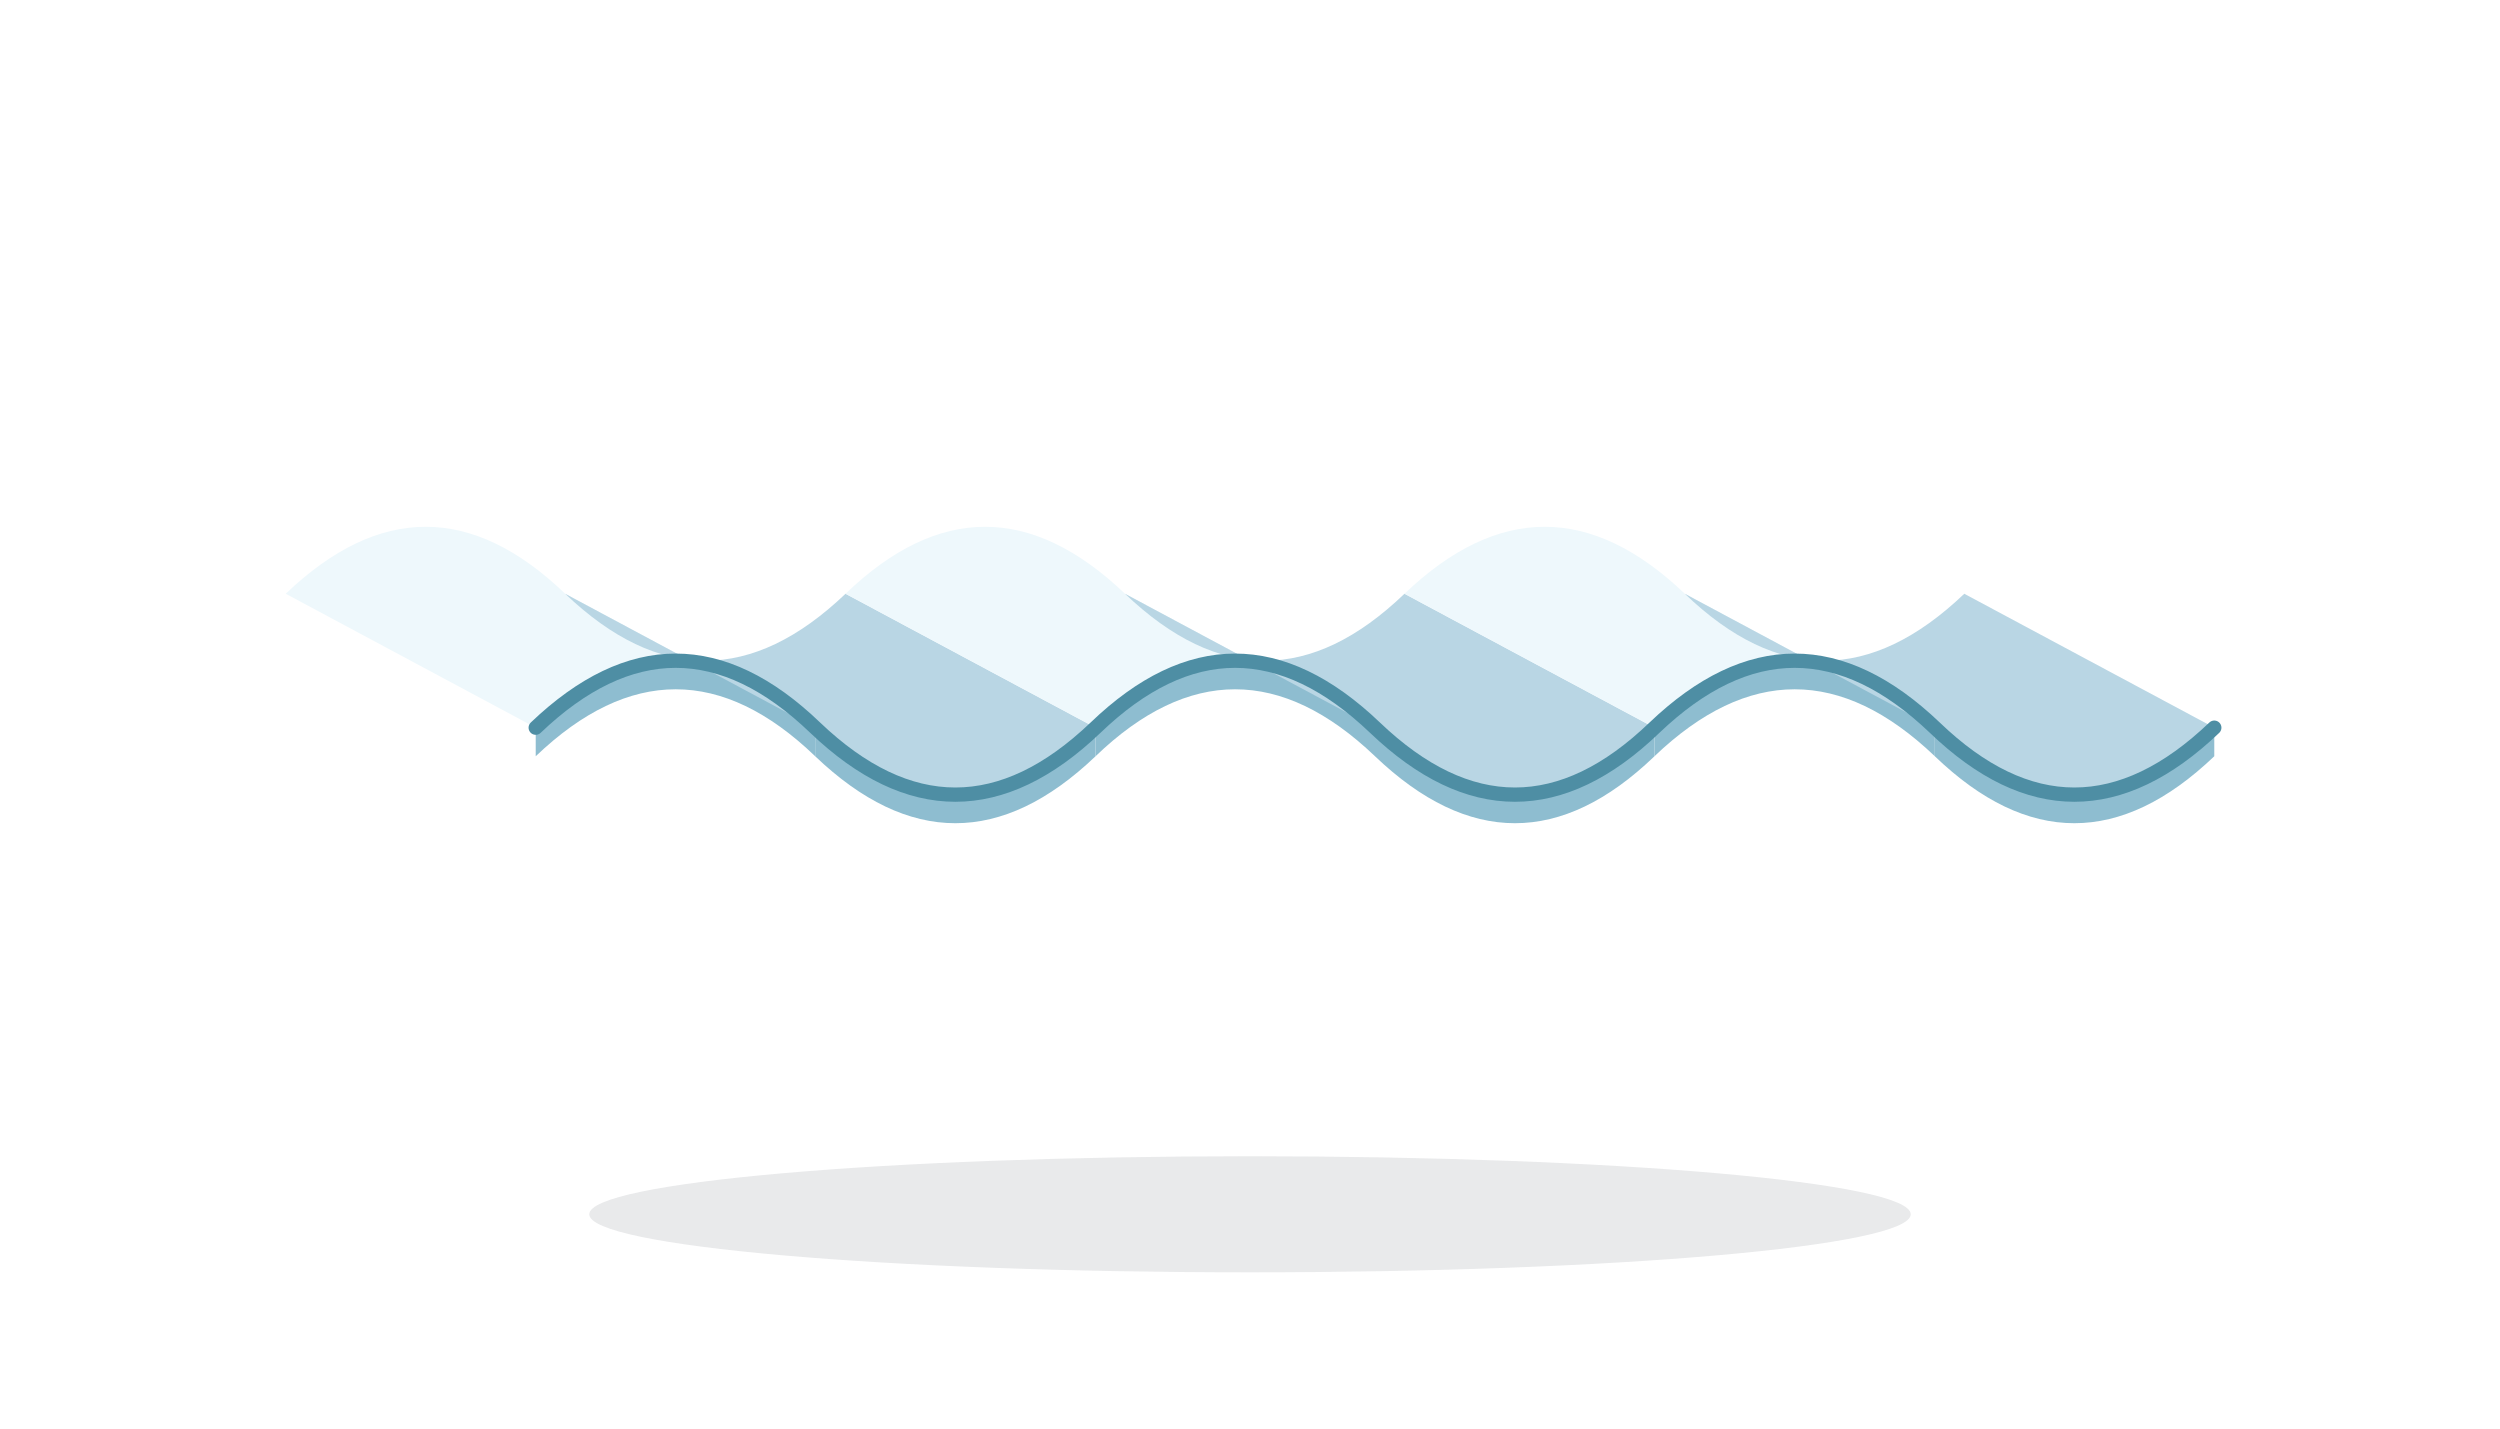
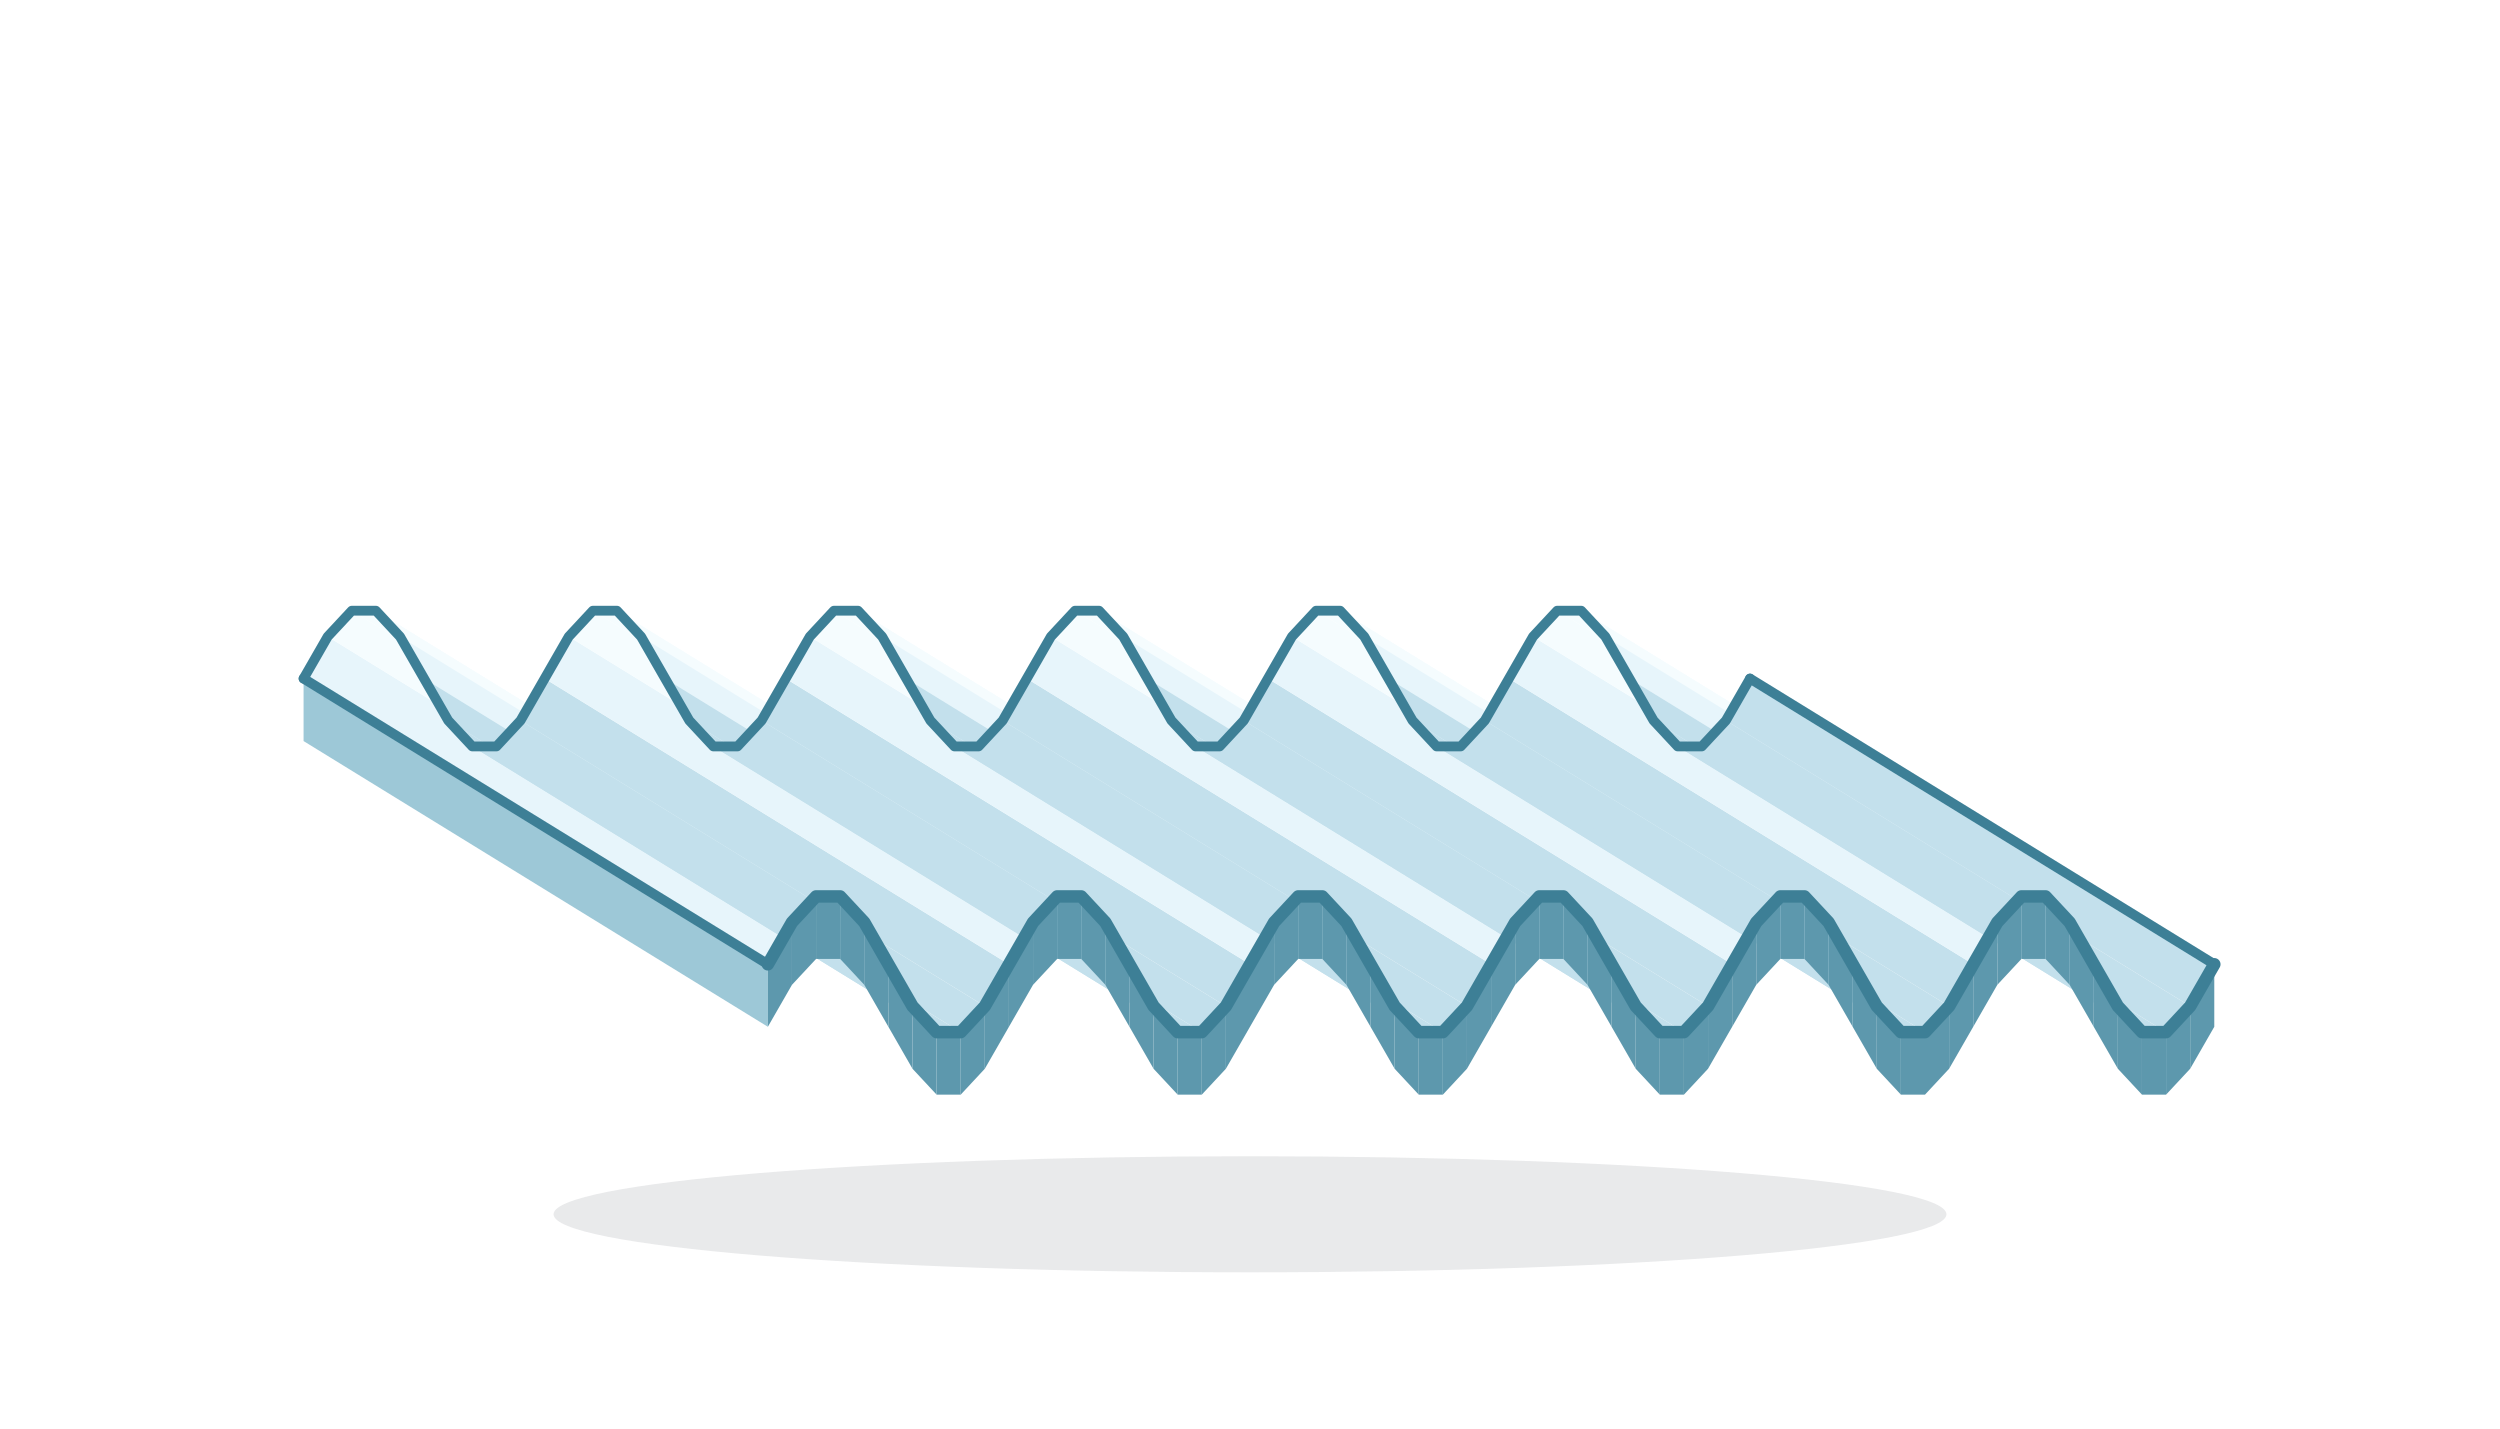
<svg xmlns="http://www.w3.org/2000/svg" viewBox="0 0 280 160">
-   <ellipse cx="140" cy="136" rx="74" ry="6.5" fill="#1b2430" opacity="0.10" />
-   <g transform="translate(12.0 -26.5)">
-     <path d="M 48.0 108.0 Q 63.7 93.0 79.3 108.0 L 51.3 93.0 Q 35.7 78.0 20.0 93.0 Z" fill="#eef8fc" />
-     <path d="M 48.0 108.0 Q 63.7 93.0 79.3 108.0 L 79.3 111.2 Q 63.7 96.2 48.0 111.2 Z" fill="#8ebdd0" />
-     <path d="M 79.3 108.0 Q 95.0 123.0 110.7 108.0 L 82.7 93.0 Q 67.0 108.0 51.3 93.0 Z" fill="#b9d6e4" />
-     <path d="M 79.3 108.0 Q 95.0 123.0 110.7 108.0 L 110.7 111.2 Q 95.0 126.2 79.3 111.2 Z" fill="#8ebdd0" />
-     <path d="M 110.7 108.0 Q 126.3 93.0 142.0 108.0 L 114.0 93.0 Q 98.3 78.0 82.7 93.0 Z" fill="#eef8fc" />
-     <path d="M 110.7 108.0 Q 126.3 93.0 142.0 108.0 L 142.0 111.2 Q 126.3 96.2 110.7 111.2 Z" fill="#8ebdd0" />
-     <path d="M 142.0 108.0 Q 157.7 123.0 173.3 108.0 L 145.3 93.0 Q 129.7 108.0 114.0 93.0 Z" fill="#b9d6e4" />
-     <path d="M 142.0 108.0 Q 157.7 123.0 173.3 108.0 L 173.3 111.2 Q 157.7 126.2 142.0 111.2 Z" fill="#8ebdd0" />
-     <path d="M 173.3 108.0 Q 189.0 93.0 204.7 108.0 L 176.7 93.0 Q 161.0 78.0 145.3 93.0 Z" fill="#eef8fc" />
-     <path d="M 173.3 108.0 Q 189.0 93.0 204.7 108.0 L 204.7 111.2 Q 189.0 96.2 173.3 111.2 Z" fill="#8ebdd0" />
-     <path d="M 204.7 108.0 Q 220.3 123.0 236.0 108.0 L 208.0 93.0 Q 192.3 108.0 176.7 93.0 Z" fill="#b9d6e4" />
-     <path d="M 204.7 108.0 Q 220.3 123.0 236.0 108.0 L 236.0 111.2 Q 220.3 126.2 204.7 111.2 Z" fill="#8ebdd0" />
-     <path d="M 48.0 108.0 Q 63.7 93.0 79.3 108.0 Q 95.0 123.0 110.7 108.0 Q 126.3 93.0 142.0 108.0 Q 157.7 123.0 173.3 108.0 Q 189.0 93.0 204.7 108.0 Q 220.3 123.0 236.0 108.0" fill="none" stroke="#4e8ea4" stroke-width="1.6" stroke-linejoin="round" stroke-linecap="round" />
-   </g>
+   <ellipse cx="140" cy="136" rx="78" ry="6.5" fill="#1b2430" opacity="0.10" />
+   <path d="M86.0 108.0 L34.0 76.0 L34.0 83.0 L86.0 115.0 Z" fill="#9dc8d7" />
+   <path d="M86.0 108.0 L88.7 103.3 L36.7 71.3 L34.0 76.0 Z" fill="#e7f5fb" />
+   <path d="M88.7 103.3 L91.4 100.4 L39.4 68.4 L36.7 71.3 Z" fill="#f5fcfe" />
+   <path d="M91.4 100.4 L94.1 100.4 L42.1 68.4 L39.4 68.4 Z" fill="#f5fcfe" />
+   <path d="M94.1 100.4 L96.8 103.3 L44.8 71.3 L42.1 68.4 Z" fill="#f5fcfe" />
+   <path d="M96.8 103.3 L99.5 108.0 L47.5 76.0 L44.8 71.3 Z" fill="#e7f5fb" />
+   <path d="M99.5 108.0 L102.2 112.7 L50.2 80.7 L47.5 76.0 Z" fill="#c3e0ec" />
+   <path d="M102.2 112.7 L104.9 115.6 L52.9 83.6 L50.2 80.7 Z" fill="#c3e0ec" />
+   <path d="M104.9 115.6 L107.6 115.6 L55.6 83.6 L52.9 83.6 Z" fill="#c3e0ec" />
+   <path d="M107.6 115.6 L110.3 112.7 L58.3 80.7 L55.6 83.6 Z" fill="#c3e0ec" />
+   <path d="M110.3 112.7 L113.0 108.0 L61.0 76.0 L58.3 80.7 Z" fill="#c3e0ec" />
+   <path d="M113.0 108.0 L115.7 103.3 L63.7 71.3 L61.0 76.0 Z" fill="#e7f5fb" />
+   <path d="M115.7 103.3 L118.4 100.4 L66.4 68.4 L63.7 71.3 Z" fill="#f5fcfe" />
+   <path d="M118.4 100.4 L121.1 100.4 L69.1 68.4 L66.4 68.4 Z" fill="#f5fcfe" />
+   <path d="M121.1 100.4 L123.8 103.3 L71.8 71.3 L69.1 68.4 Z" fill="#f5fcfe" />
+   <path d="M123.8 103.3 L126.5 108.0 L74.5 76.0 L71.8 71.3 Z" fill="#e7f5fb" />
+   <path d="M126.5 108.0 L129.2 112.7 L77.2 80.7 L74.5 76.0 Z" fill="#c3e0ec" />
+   <path d="M129.2 112.7 L131.9 115.6 L79.9 83.6 L77.2 80.7 Z" fill="#c3e0ec" />
+   <path d="M131.9 115.6 L134.6 115.6 L82.6 83.6 L79.9 83.6 Z" fill="#c3e0ec" />
+   <path d="M134.6 115.6 L137.3 112.7 L85.3 80.7 L82.6 83.6 Z" fill="#c3e0ec" />
+   <path d="M137.3 112.7 L140.0 108.0 L88.0 76.0 L85.3 80.7 Z" fill="#c3e0ec" />
+   <path d="M140.0 108.0 L142.7 103.3 L90.7 71.3 L88.0 76.0 Z" fill="#e7f5fb" />
+   <path d="M142.7 103.3 L145.4 100.4 L93.4 68.4 L90.7 71.3 Z" fill="#f5fcfe" />
+   <path d="M145.4 100.4 L148.1 100.4 L96.1 68.4 L93.4 68.4 Z" fill="#f5fcfe" />
+   <path d="M148.1 100.4 L150.8 103.3 L98.8 71.3 L96.1 68.4 Z" fill="#f5fcfe" />
+   <path d="M150.8 103.3 L153.5 108.0 L101.5 76.0 L98.8 71.3 Z" fill="#e7f5fb" />
+   <path d="M153.5 108.0 L156.2 112.7 L104.2 80.7 L101.5 76.0 Z" fill="#c3e0ec" />
+   <path d="M156.2 112.7 L158.9 115.6 L106.9 83.6 L104.2 80.7 Z" fill="#c3e0ec" />
+   <path d="M158.9 115.6 L161.6 115.6 L109.6 83.6 L106.9 83.6 Z" fill="#c3e0ec" />
+   <path d="M161.6 115.6 L164.3 112.7 L112.3 80.7 L109.6 83.6 Z" fill="#c3e0ec" />
+   <path d="M164.3 112.7 L167.0 108.0 L115.0 76.0 L112.3 80.7 Z" fill="#c3e0ec" />
+   <path d="M167.0 108.0 L169.7 103.3 L117.7 71.3 L115.0 76.0 Z" fill="#e7f5fb" />
+   <path d="M169.7 103.3 L172.4 100.4 L120.4 68.4 L117.7 71.3 Z" fill="#f5fcfe" />
+   <path d="M172.4 100.4 L175.1 100.4 L123.1 68.4 L120.4 68.4 Z" fill="#f5fcfe" />
+   <path d="M175.1 100.4 L177.8 103.3 L125.8 71.3 L123.1 68.4 Z" fill="#f5fcfe" />
+   <path d="M177.8 103.3 L180.5 108.0 L128.5 76.0 L125.8 71.3 Z" fill="#e7f5fb" />
+   <path d="M180.5 108.0 L183.2 112.7 L131.2 80.7 L128.5 76.0 Z" fill="#c3e0ec" />
+   <path d="M183.2 112.7 L185.9 115.6 L133.9 83.6 L131.2 80.7 Z" fill="#c3e0ec" />
+   <path d="M185.9 115.6 L188.6 115.6 L136.6 83.6 L133.9 83.6 Z" fill="#c3e0ec" />
+   <path d="M188.6 115.6 L191.3 112.7 L139.3 80.7 L136.6 83.6 Z" fill="#c3e0ec" />
+   <path d="M191.3 112.7 L194.0 108.0 L142.0 76.0 L139.3 80.7 Z" fill="#c3e0ec" />
+   <path d="M194.0 108.0 L196.7 103.3 L144.7 71.3 L142.0 76.0 Z" fill="#e7f5fb" />
+   <path d="M196.7 103.3 L199.4 100.4 L147.4 68.4 L144.7 71.3 Z" fill="#f5fcfe" />
+   <path d="M199.4 100.4 L202.1 100.4 L150.1 68.4 L147.4 68.4 Z" fill="#f5fcfe" />
+   <path d="M202.1 100.4 L204.8 103.3 L152.8 71.3 L150.1 68.4 Z" fill="#f5fcfe" />
+   <path d="M204.8 103.3 L207.5 108.0 L155.5 76.0 L152.8 71.3 Z" fill="#e7f5fb" />
+   <path d="M207.5 108.0 L210.2 112.7 L158.2 80.7 L155.5 76.0 Z" fill="#c3e0ec" />
+   <path d="M210.2 112.7 L212.9 115.6 L160.9 83.6 L158.2 80.7 Z" fill="#c3e0ec" />
+   <path d="M212.9 115.6 L215.6 115.6 L163.6 83.6 L160.9 83.6 Z" fill="#c3e0ec" />
+   <path d="M215.6 115.6 L218.3 112.7 L166.3 80.7 L163.6 83.6 Z" fill="#c3e0ec" />
+   <path d="M218.3 112.7 L221.0 108.0 L169.0 76.0 L166.3 80.7 Z" fill="#c3e0ec" />
+   <path d="M221.0 108.0 L223.7 103.3 L171.7 71.3 L169.0 76.0 Z" fill="#e7f5fb" />
+   <path d="M223.7 103.3 L226.4 100.4 L174.4 68.4 L171.7 71.3 Z" fill="#f5fcfe" />
+   <path d="M226.4 100.4 L229.1 100.4 L177.1 68.4 L174.4 68.4 Z" fill="#f5fcfe" />
+   <path d="M229.1 100.4 L231.8 103.3 L179.8 71.3 L177.1 68.4 Z" fill="#f5fcfe" />
+   <path d="M231.8 103.3 L234.5 108.0 L182.5 76.0 L179.8 71.3 Z" fill="#e7f5fb" />
+   <path d="M234.5 108.0 L237.2 112.7 L185.2 80.7 L182.5 76.0 Z" fill="#c3e0ec" />
+   <path d="M237.2 112.7 L239.9 115.6 L187.9 83.6 L185.2 80.7 Z" fill="#c3e0ec" />
+   <path d="M239.9 115.6 L242.6 115.6 L190.6 83.6 L187.9 83.6 Z" fill="#c3e0ec" />
+   <path d="M242.6 115.6 L245.3 112.7 L193.3 80.7 L190.6 83.6 Z" fill="#c3e0ec" />
+   <path d="M245.3 112.7 L248.0 108.0 L196.0 76.0 L193.3 80.7 Z" fill="#c3e0ec" />
+   <path d="M86.0 108.0 L88.7 103.3 L88.7 110.3 L86.0 115.0 Z" fill="#5d98ad" />
+   <path d="M88.7 103.3 L91.4 100.4 L91.4 107.4 L88.7 110.3 Z" fill="#5d98ad" />
+   <path d="M91.4 100.4 L94.1 100.4 L94.1 107.4 L91.4 107.4 Z" fill="#5d98ad" />
+   <path d="M94.1 100.4 L96.8 103.3 L96.8 110.3 L94.1 107.4 Z" fill="#5d98ad" />
+   <path d="M96.8 103.3 L99.5 108.0 L99.5 115.0 L96.8 110.3 Z" fill="#5d98ad" />
+   <path d="M99.5 108.0 L102.2 112.7 L102.2 119.7 L99.5 115.0 Z" fill="#5d98ad" />
+   <path d="M102.2 112.7 L104.9 115.6 L104.9 122.6 L102.2 119.7 Z" fill="#5d98ad" />
+   <path d="M104.9 115.6 L107.6 115.6 L107.6 122.6 L104.9 122.6 Z" fill="#5d98ad" />
+   <path d="M107.6 115.6 L110.3 112.7 L110.3 119.7 L107.6 122.6 Z" fill="#5d98ad" />
+   <path d="M110.3 112.7 L113.0 108.0 L113.0 115.0 L110.3 119.7 Z" fill="#5d98ad" />
+   <path d="M113.0 108.0 L115.7 103.3 L115.7 110.3 L113.0 115.0 Z" fill="#5d98ad" />
+   <path d="M115.7 103.3 L118.4 100.4 L118.4 107.4 L115.7 110.3 Z" fill="#5d98ad" />
+   <path d="M118.4 100.4 L121.1 100.4 L121.1 107.4 L118.4 107.4 Z" fill="#5d98ad" />
+   <path d="M121.1 100.4 L123.8 103.3 L123.8 110.3 L121.1 107.4 Z" fill="#5d98ad" />
+   <path d="M123.8 103.3 L126.5 108.0 L126.5 115.0 L123.8 110.3 Z" fill="#5d98ad" />
+   <path d="M126.5 108.0 L129.2 112.7 L129.2 119.7 L126.5 115.0 Z" fill="#5d98ad" />
+   <path d="M129.2 112.7 L131.9 115.6 L131.9 122.6 L129.2 119.7 Z" fill="#5d98ad" />
+   <path d="M131.9 115.6 L134.6 115.6 L134.6 122.6 L131.9 122.6 Z" fill="#5d98ad" />
+   <path d="M134.6 115.6 L137.3 112.7 L137.3 119.7 L134.6 122.6 Z" fill="#5d98ad" />
+   <path d="M137.3 112.7 L140.0 108.0 L140.0 115.0 L137.3 119.7 Z" fill="#5d98ad" />
+   <path d="M140.0 108.0 L142.7 103.3 L142.7 110.3 L140.0 115.0 Z" fill="#5d98ad" />
+   <path d="M142.7 103.3 L145.4 100.4 L145.4 107.4 L142.7 110.3 Z" fill="#5d98ad" />
+   <path d="M145.4 100.4 L148.1 100.4 L148.1 107.4 L145.4 107.4 Z" fill="#5d98ad" />
+   <path d="M148.1 100.4 L150.8 103.3 L150.8 110.3 L148.1 107.4 Z" fill="#5d98ad" />
+   <path d="M150.8 103.3 L153.5 108.0 L153.5 115.0 L150.8 110.3 Z" fill="#5d98ad" />
+   <path d="M153.5 108.0 L156.2 112.7 L156.2 119.7 L153.5 115.0 Z" fill="#5d98ad" />
+   <path d="M156.2 112.7 L158.9 115.6 L158.9 122.6 L156.2 119.7 Z" fill="#5d98ad" />
+   <path d="M158.9 115.6 L161.6 115.6 L161.6 122.6 L158.9 122.6 Z" fill="#5d98ad" />
+   <path d="M161.6 115.6 L164.3 112.7 L164.3 119.7 L161.6 122.6 Z" fill="#5d98ad" />
+   <path d="M164.3 112.7 L167.0 108.0 L167.0 115.0 L164.3 119.7 Z" fill="#5d98ad" />
+   <path d="M167.0 108.0 L169.7 103.3 L169.7 110.3 L167.0 115.0 Z" fill="#5d98ad" />
+   <path d="M169.7 103.3 L172.4 100.4 L172.4 107.4 L169.7 110.3 Z" fill="#5d98ad" />
+   <path d="M172.4 100.4 L175.1 100.4 L175.1 107.4 L172.4 107.4 Z" fill="#5d98ad" />
+   <path d="M175.1 100.4 L177.8 103.3 L177.8 110.3 L175.1 107.4 Z" fill="#5d98ad" />
+   <path d="M177.8 103.3 L180.5 108.0 L180.5 115.0 L177.8 110.3 Z" fill="#5d98ad" />
+   <path d="M180.5 108.0 L183.2 112.7 L183.2 119.7 L180.5 115.0 Z" fill="#5d98ad" />
+   <path d="M183.2 112.7 L185.9 115.6 L185.9 122.6 L183.2 119.7 Z" fill="#5d98ad" />
+   <path d="M185.9 115.6 L188.6 115.6 L188.6 122.6 L185.9 122.6 Z" fill="#5d98ad" />
+   <path d="M188.6 115.6 L191.3 112.7 L191.3 119.7 L188.6 122.6 Z" fill="#5d98ad" />
+   <path d="M191.3 112.7 L194.0 108.0 L194.0 115.0 L191.3 119.7 Z" fill="#5d98ad" />
+   <path d="M194.0 108.0 L196.7 103.3 L196.7 110.3 L194.0 115.0 Z" fill="#5d98ad" />
+   <path d="M196.7 103.3 L199.4 100.4 L199.4 107.4 L196.7 110.3 Z" fill="#5d98ad" />
+   <path d="M199.4 100.4 L202.1 100.4 L202.1 107.4 L199.4 107.4 Z" fill="#5d98ad" />
+   <path d="M202.1 100.4 L204.8 103.3 L204.8 110.3 L202.1 107.4 Z" fill="#5d98ad" />
+   <path d="M204.8 103.3 L207.5 108.0 L207.5 115.0 L204.8 110.3 Z" fill="#5d98ad" />
+   <path d="M207.5 108.0 L210.2 112.7 L210.2 119.7 L207.5 115.0 Z" fill="#5d98ad" />
+   <path d="M210.2 112.7 L212.9 115.6 L212.9 122.6 L210.2 119.7 Z" fill="#5d98ad" />
+   <path d="M212.9 115.6 L215.6 115.6 L215.6 122.6 L212.9 122.6 Z" fill="#5d98ad" />
+   <path d="M215.6 115.6 L218.3 112.7 L218.3 119.7 L215.6 122.6 Z" fill="#5d98ad" />
+   <path d="M218.3 112.7 L221.0 108.0 L221.0 115.0 L218.3 119.7 Z" fill="#5d98ad" />
+   <path d="M221.0 108.0 L223.7 103.3 L223.7 110.3 L221.0 115.0 Z" fill="#5d98ad" />
+   <path d="M223.7 103.3 L226.4 100.4 L226.4 107.4 L223.7 110.3 Z" fill="#5d98ad" />
+   <path d="M226.4 100.4 L229.1 100.4 L229.1 107.4 L226.4 107.4 Z" fill="#5d98ad" />
+   <path d="M229.1 100.4 L231.8 103.3 L231.8 110.3 L229.1 107.4 Z" fill="#5d98ad" />
+   <path d="M231.8 103.3 L234.5 108.0 L234.5 115.0 L231.8 110.3 Z" fill="#5d98ad" />
+   <path d="M234.5 108.0 L237.2 112.7 L237.2 119.7 L234.5 115.0 Z" fill="#5d98ad" />
+   <path d="M237.2 112.7 L239.9 115.6 L239.9 122.6 L237.2 119.7 Z" fill="#5d98ad" />
+   <path d="M239.9 115.6 L242.6 115.6 L242.6 122.6 L239.9 122.6 Z" fill="#5d98ad" />
+   <path d="M242.6 115.6 L245.3 112.7 L245.3 119.7 L242.6 122.6 Z" fill="#5d98ad" />
+   <path d="M245.3 112.7 L248.0 108.0 L248.0 115.0 L245.3 119.7 Z" fill="#5d98ad" />
+   <path d="M86.0 108.0 L88.7 103.3 L91.4 100.4 L94.1 100.4 L96.8 103.3 L99.5 108.0 L102.2 112.7 L104.9 115.6 L107.6 115.6 L110.3 112.7 L113.0 108.0 L115.7 103.3 L118.4 100.4 L121.1 100.4 L123.8 103.3 L126.5 108.0 L129.2 112.7 L131.9 115.6 L134.6 115.6 L137.3 112.7 L140.0 108.0 L142.7 103.3 L145.4 100.4 L148.1 100.4 L150.8 103.3 L153.5 108.0 L156.2 112.7 L158.9 115.6 L161.6 115.6 L164.3 112.7 L167.0 108.0 L169.7 103.3 L172.4 100.4 L175.1 100.4 L177.8 103.3 L180.5 108.0 L183.2 112.7 L185.9 115.6 L188.6 115.6 L191.3 112.7 L194.0 108.0 L196.7 103.3 L199.4 100.4 L202.1 100.4 L204.8 103.3 L207.5 108.0 L210.2 112.7 L212.9 115.6 L215.6 115.6 L218.3 112.7 L221.0 108.0 L223.7 103.3 L226.4 100.4 L229.1 100.4 L231.8 103.3 L234.5 108.0 L237.2 112.7 L239.9 115.6 L242.6 115.6 L245.3 112.7 L248.0 108.0" fill="none" stroke="#3d7f96" stroke-width="1.4" stroke-linejoin="round" stroke-linecap="round" />
+   <path d="M34.0 76.0 L36.7 71.3 L39.4 68.4 L42.1 68.4 L44.8 71.3 L47.5 76.0 L50.2 80.7 L52.9 83.6 L55.6 83.6 L58.3 80.7 L61.0 76.0 L63.7 71.3 L66.4 68.4 L69.1 68.4 L71.8 71.3 L74.5 76.0 L77.2 80.7 L79.9 83.6 L82.6 83.6 L85.3 80.7 L88.0 76.0 L90.7 71.3 L93.4 68.4 L96.1 68.4 L98.8 71.3 L101.5 76.0 L104.2 80.7 L106.9 83.6 L109.6 83.6 L112.3 80.7 L115.0 76.0 L117.7 71.3 L120.4 68.4 L123.1 68.4 L125.8 71.3 L128.5 76.0 L131.2 80.7 L133.9 83.6 L136.6 83.6 L139.3 80.7 L142.0 76.0 L144.7 71.3 L147.4 68.4 L150.1 68.4 L152.8 71.3 L155.5 76.0 L158.2 80.7 L160.9 83.6 L163.6 83.6 L166.3 80.7 L169.0 76.0 L171.7 71.3 L174.4 68.4 L177.1 68.4 L179.8 71.3 L182.5 76.0 L185.2 80.7 L187.9 83.6 L190.6 83.6 L193.3 80.7 L196.0 76.0" fill="none" stroke="#3d7f96" stroke-width="1.1" stroke-linejoin="round" stroke-linecap="round" />
+   <path d="M86.0 108.0 L34.0 76.0" fill="none" stroke="#3d7f96" stroke-width="1.1" stroke-linejoin="round" stroke-linecap="round" />
+   <path d="M248.0 108.0 L196.0 76.0" fill="none" stroke="#3d7f96" stroke-width="1.1" stroke-linejoin="round" stroke-linecap="round" />
</svg>
